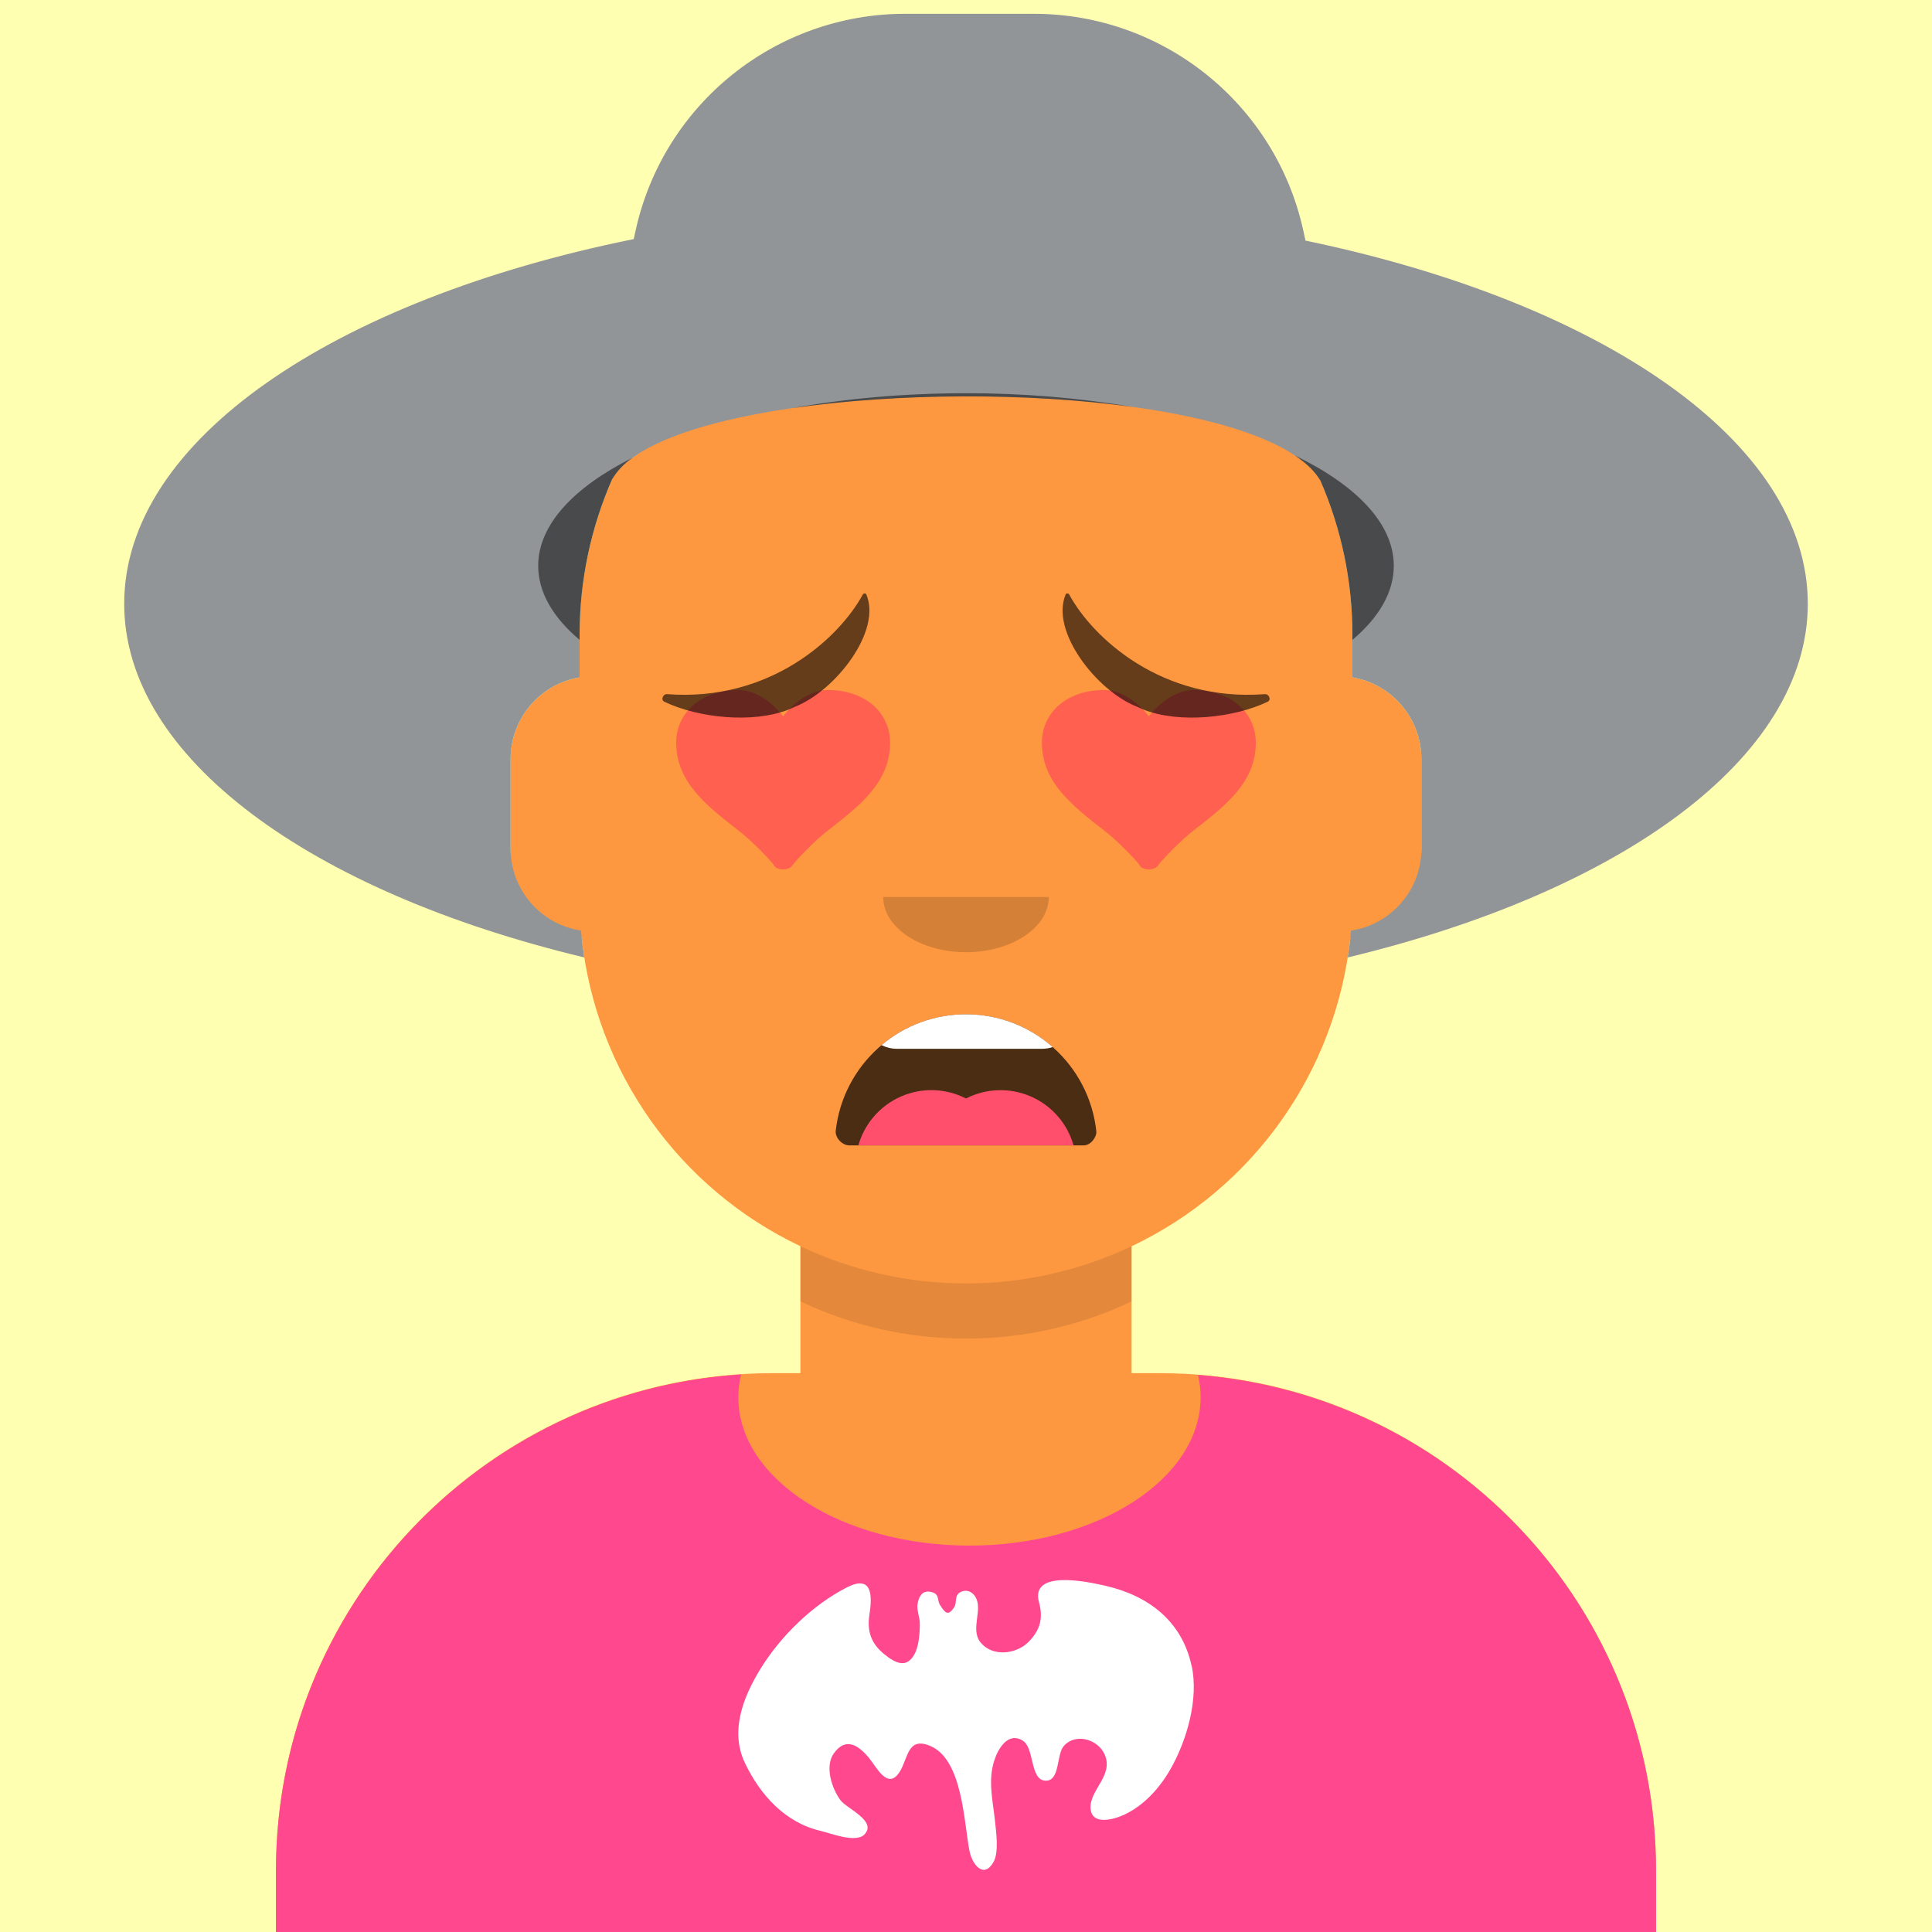
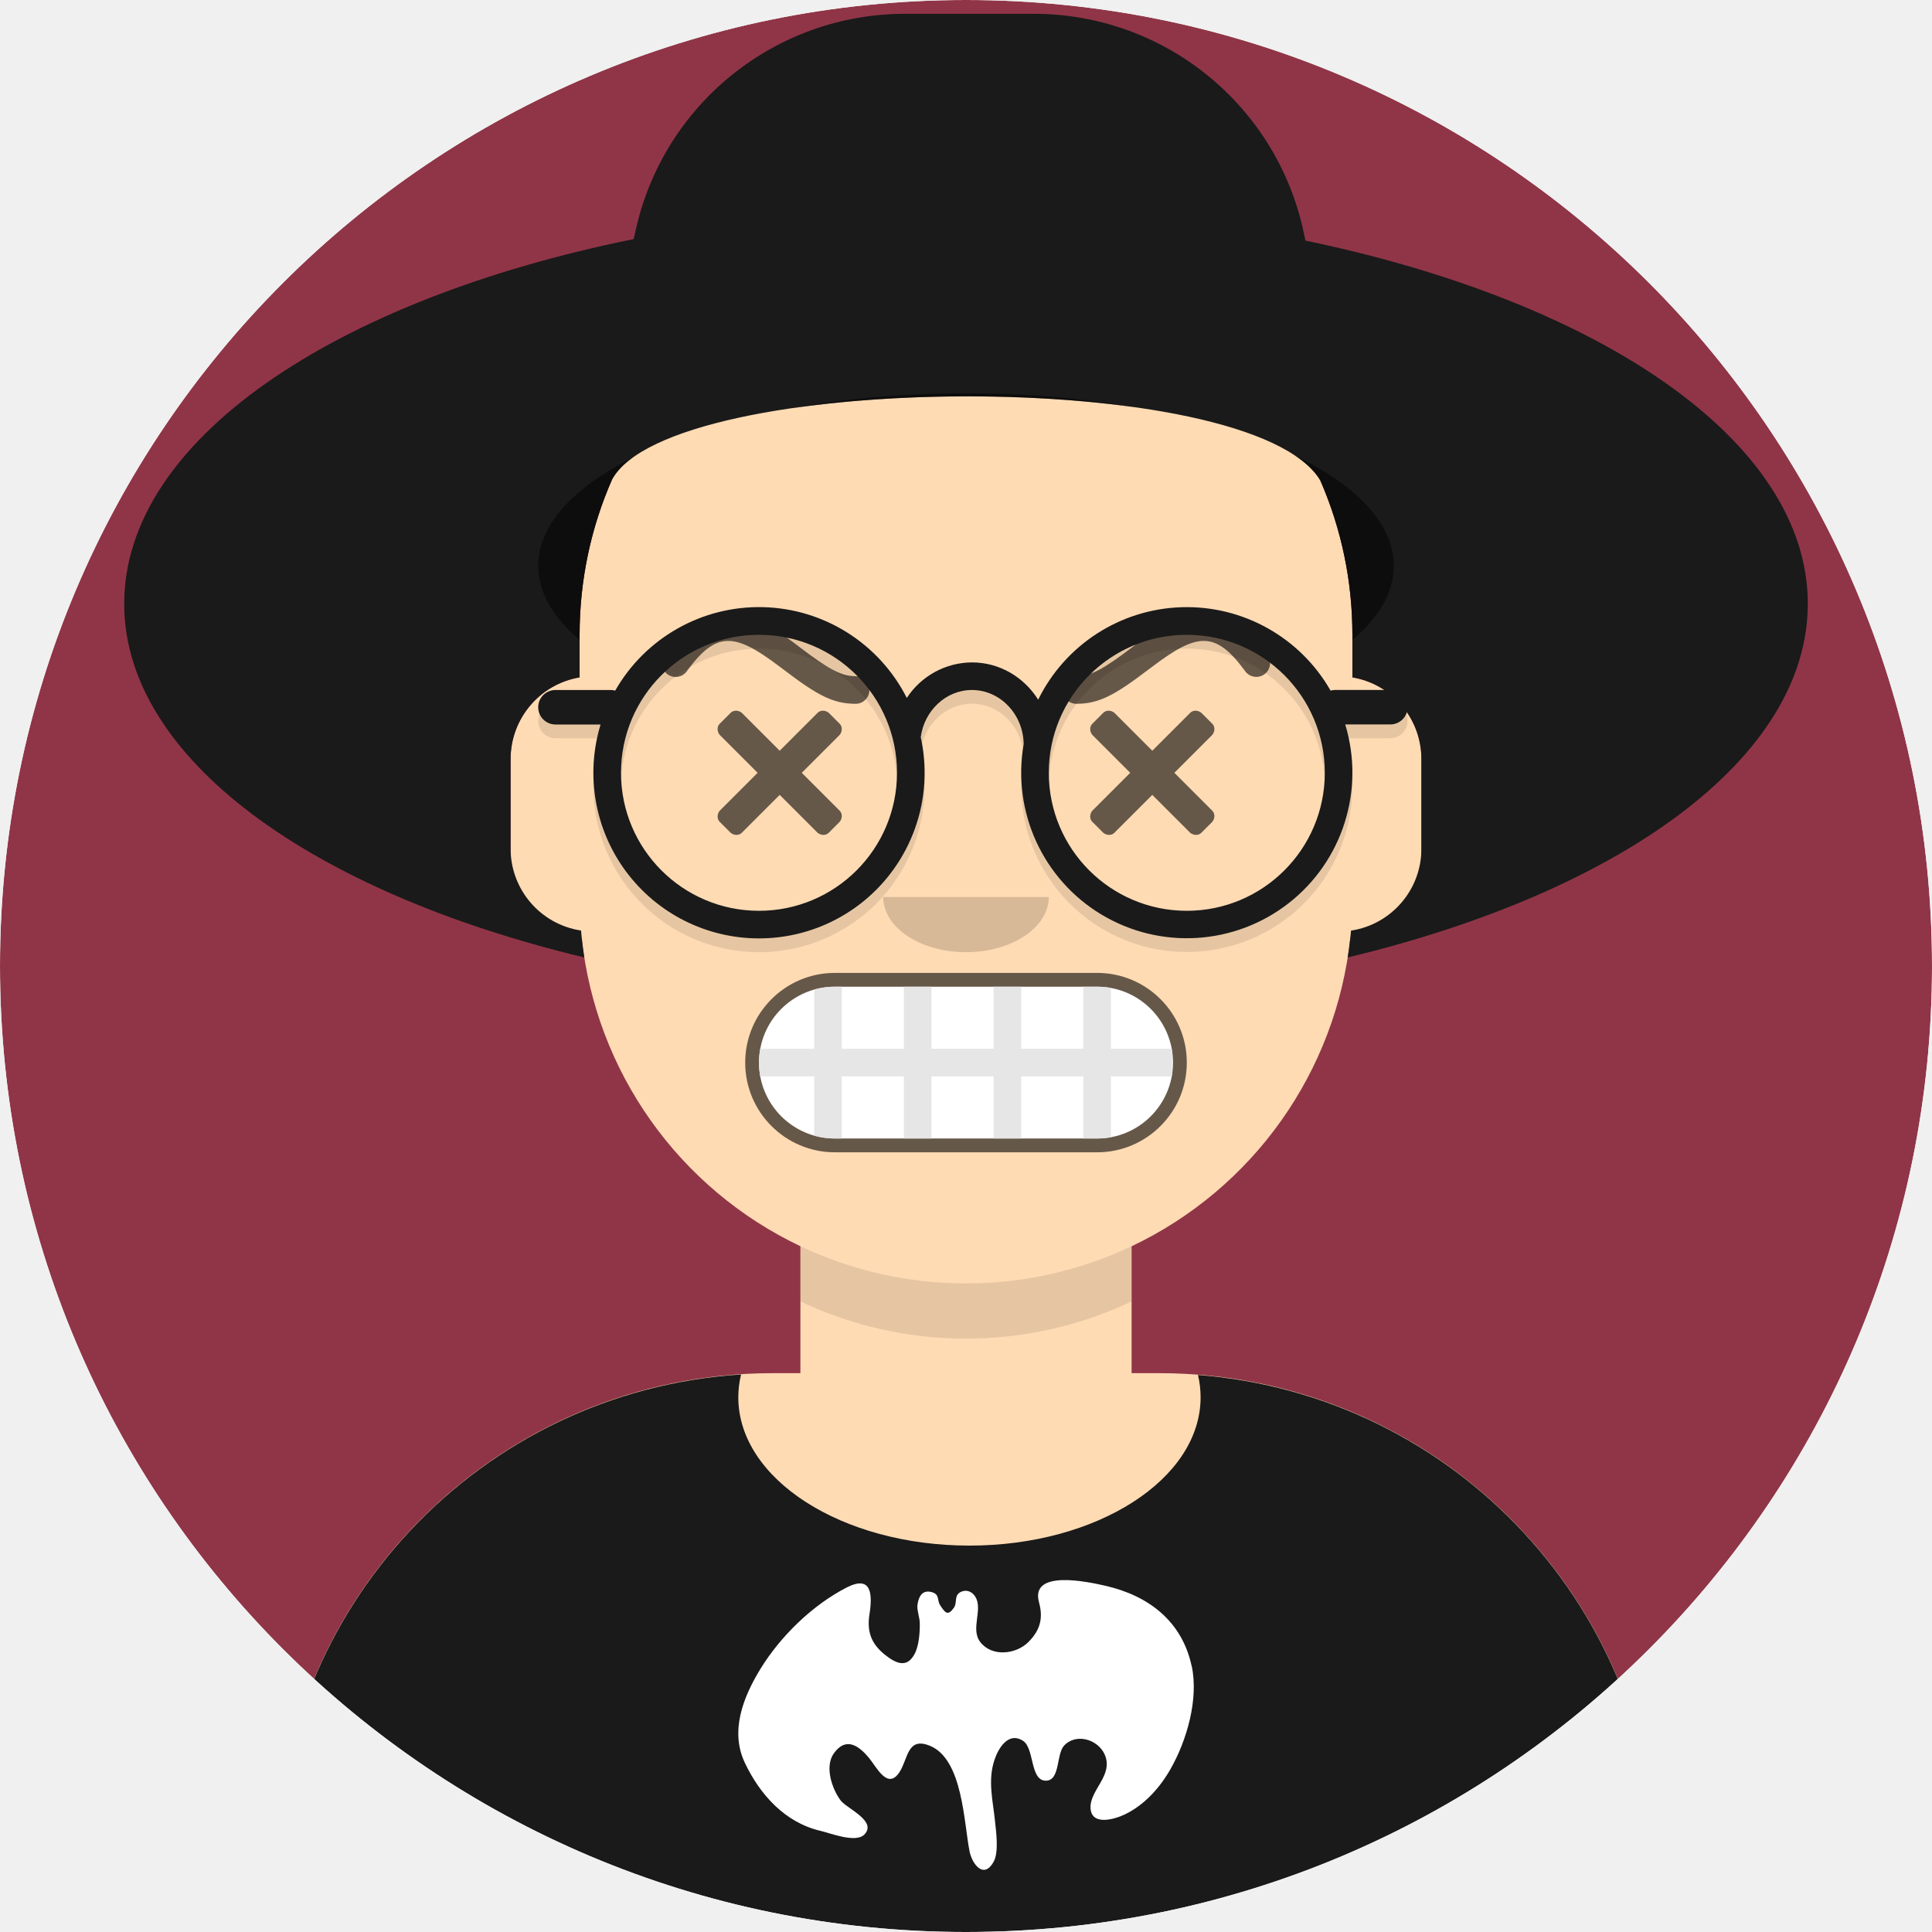
- <svg xmlns="http://www.w3.org/2000/svg" viewBox="0 0 280 280" fill="none" shape-rendering="auto">
-   <mask id="viewboxMask">
-     <rect width="280" height="280" rx="0" ry="0" x="0" y="0" fill="#fff" />
-   </mask>
-   <g mask="url(#viewboxMask)">
-     <rect fill="#ffffb1" width="280" height="280" x="0" y="0" />
-     <g transform="translate(8)">
-       <path d="M132 36a56 56 0 0 0-56 56v6.17A12 12 0 0 0 66 110v14a12 12 0 0 0 10.3 11.88 56.04 56.04 0 0 0 31.7 44.73v18.4h-4a72 72 0 0 0-72 72v9h200v-9a72 72 0 0 0-72-72h-4v-18.39a56.04 56.04 0 0 0 31.7-44.73A12 12 0 0 0 198 124v-14a12 12 0 0 0-10-11.83V92a56 56 0 0 0-56-56Z" fill="#fd9841" />
-       <path d="M108 180.61v8a55.79 55.79 0 0 0 24 5.39c8.59 0 16.73-1.93 24-5.39v-8a55.79 55.79 0 0 1-24 5.39 55.79 55.79 0 0 1-24-5.39Z" fill="#000" fill-opacity=".1" />
-       <g transform="translate(0 170)">
-         <path d="M132.5 54C151 54 166 44.37 166 32.5c0-1.1-.13-2.18-.38-3.23A72 72 0 0 1 232 101.05V110H32v-8.95A72 72 0 0 1 99.4 29.2a14.1 14.1 0 0 0-.4 3.3C99 44.37 114 54 132.5 54Z" fill="#ff488e" />
-         <g transform="translate(77 58)">
-           <path fill-rule="evenodd" clip-rule="evenodd" d="M87.69 13.4c-1.4-6.43-6.21-10.15-12.5-11.58-2.53-.58-10.92-2.4-9.61 2.4.6 2.18.26 3.97-1.55 5.77-1.77 1.76-5.24 2.2-6.96-.01-1.47-1.9.43-4.72-.72-6.57-.44-.71-1.21-1.08-2.03-.73-1.14.5-.53 1.56-1.07 2.32-.85 1.2-1.24.83-2-.37-.49-.76-.02-1.58-1.26-1.9-1.43-.37-1.9.83-2.03 1.92-.08.69.32 1.8.34 2.5.03 1.35-.1 3.31-.73 4.52-1.12 2.14-2.7 1.45-4.38.1-1.98-1.6-2.56-3.39-2.18-5.82.46-2.92.3-5.71-3.28-3.89-5.02 2.57-9.68 7.14-12.59 11.92-2.44 4.02-4.36 8.9-2.2 13.48 2.21 4.67 5.86 8.69 10.97 9.88 1.32.3 5.09 1.81 6.34.55 1.95-1.96-2.54-3.78-3.43-4.97-1.26-1.7-2.34-4.92-.96-6.83 1.76-2.43 3.6-1.08 5.05.64 1.13 1.35 2.75 4.82 4.5 2.02 1.21-1.93 1.1-5.1 4.4-3.72 4.73 1.98 4.87 11.12 5.71 15.3.37 1.82 2.04 4.06 3.47 1.52.8-1.4.37-4.42.22-5.86-.3-2.99-1.08-5.92-.1-8.88.55-1.71 2-4.16 4.12-2.84 1.73 1.06 1 5.81 3.35 5.8 2.07 0 1.5-3.79 2.6-5.04 1.69-1.9 4.92-1 5.92 1.25 1.33 3.03-2.2 5.13-2.05 7.79.16 2.59 3.5 1.58 4.9.92 2.87-1.35 5.11-3.85 6.67-6.57 2.4-4.2 4.13-10.22 3.08-15.03" fill="#fff" />
+ <svg xmlns="http://www.w3.org/2000/svg" viewBox="0 0 512 512" width="512" height="512">
+   <defs>
+     <clipPath id="fc">
+       <circle cx="256" cy="256" r="256" />
+     </clipPath>
+   </defs>
+   <g clip-path="url(#fc)">
+     <svg viewBox="0 0 280 280" width="512" height="512" preserveAspectRatio="xMidYMid meet">
+       <mask id="viewboxMask">
+         <rect width="280" height="280" rx="0" ry="0" x="0" y="0" fill="#fff" />
+       </mask>
+       <g mask="url(#viewboxMask)">
+         <rect fill="#903547" width="280" height="280" x="0" y="0" />
+         <g transform="translate(8)">
+           <path d="M132 36a56 56 0 0 0-56 56v6.17A12 12 0 0 0 66 110v14a12 12 0 0 0 10.3 11.88 56.04 56.04 0 0 0 31.7 44.73v18.4h-4a72 72 0 0 0-72 72v9h200v-9a72 72 0 0 0-72-72h-4v-18.39a56.04 56.04 0 0 0 31.7-44.73A12 12 0 0 0 198 124v-14a12 12 0 0 0-10-11.83V92a56 56 0 0 0-56-56Z" fill="#ffdbb4" />
+           <path d="M108 180.61v8a55.79 55.79 0 0 0 24 5.39c8.59 0 16.73-1.93 24-5.39v-8a55.79 55.79 0 0 1-24 5.39 55.79 55.79 0 0 1-24-5.39Z" fill="#000" fill-opacity=".1" />
+           <g transform="translate(0 170)">
+             <path d="M132.5 54C151 54 166 44.37 166 32.5c0-1.1-.13-2.18-.38-3.23A72 72 0 0 1 232 101.05V110H32v-8.95A72 72 0 0 1 99.4 29.2a14.1 14.1 0 0 0-.4 3.3C99 44.37 114 54 132.5 54Z" fill="#1a1a1a" />
+             <g transform="translate(77 58)">
+               <path fill-rule="evenodd" clip-rule="evenodd" d="M87.69 13.4c-1.4-6.43-6.21-10.15-12.5-11.58-2.53-.58-10.92-2.4-9.61 2.4.6 2.18.26 3.97-1.55 5.77-1.77 1.76-5.24 2.2-6.96-.01-1.47-1.9.43-4.72-.72-6.57-.44-.71-1.21-1.08-2.03-.73-1.14.5-.53 1.56-1.07 2.32-.85 1.2-1.24.83-2-.37-.49-.76-.02-1.58-1.26-1.9-1.43-.37-1.9.83-2.03 1.92-.08.69.32 1.8.34 2.5.03 1.35-.1 3.31-.73 4.52-1.12 2.14-2.7 1.45-4.38.1-1.98-1.6-2.56-3.39-2.18-5.82.46-2.92.3-5.71-3.28-3.89-5.02 2.57-9.68 7.14-12.59 11.92-2.44 4.02-4.36 8.9-2.2 13.48 2.21 4.67 5.86 8.69 10.97 9.88 1.32.3 5.09 1.81 6.34.55 1.95-1.96-2.54-3.78-3.43-4.97-1.26-1.7-2.34-4.92-.96-6.83 1.76-2.43 3.6-1.08 5.05.64 1.13 1.35 2.75 4.82 4.5 2.02 1.21-1.93 1.1-5.1 4.4-3.72 4.73 1.98 4.87 11.12 5.71 15.3.37 1.82 2.04 4.06 3.47 1.52.8-1.4.37-4.42.22-5.86-.3-2.99-1.08-5.92-.1-8.88.55-1.71 2-4.16 4.12-2.84 1.73 1.06 1 5.81 3.35 5.8 2.07 0 1.5-3.79 2.6-5.04 1.69-1.9 4.92-1 5.92 1.25 1.33 3.03-2.2 5.13-2.05 7.79.16 2.59 3.5 1.58 4.9.92 2.87-1.35 5.11-3.85 6.67-6.57 2.4-4.2 4.13-10.22 3.08-15.03" fill="#fff" />
+             </g>
+           </g>
+           <g transform="translate(78 134)">
+             <rect x="22" y="7" width="64" height="26" rx="13" fill="#000" fill-opacity=".6" />
+             <rect x="24" y="9" width="60" height="22" rx="11" fill="#fff" />
+             <path d="M24.18 18H32V9.41A11 11 0 0 1 35 9h1v9h9V9h4v9h9V9h4v9h9V9h2c.68 0 1.35.06 2 .18V18h8.82l.05.28v3.44l-.05.28H75v8.82c-.65.12-1.32.18-2 .18h-2v-9h-9v9h-4v-9h-9v9h-4v-9h-9v9h-1a11 11 0 0 1-3-.41V22h-7.82a11.06 11.06 0 0 1 0-4Z" fill="#E6E6E6" />
+           </g>
+           <g transform="translate(104 122)">
+             <path fill-rule="evenodd" clip-rule="evenodd" d="M16 8c0 4.42 5.37 8 12 8s12-3.58 12-8" fill="#000" fill-opacity=".16" />
+           </g>
+           <g transform="translate(76 90)">
+             <path d="M34.5 30.7 29 25.2l-5.5 5.5c-.4.4-1.1.4-1.6 0l-1.6-1.6c-.4-.4-.4-1.1 0-1.6l5.5-5.5-5.5-5.5c-.4-.5-.4-1.2 0-1.6l1.6-1.6c.4-.4 1.1-.4 1.6 0l5.5 5.5 5.5-5.5c.4-.4 1.1-.4 1.6 0l1.6 1.6c.4.4.4 1.1 0 1.6L32.2 22l5.5 5.5c.4.4.4 1.1 0 1.6l-1.6 1.6c-.4.4-1.1.4-1.6 0ZM88.5 30.7 83 25.2l-5.5 5.5c-.4.4-1.1.4-1.6 0l-1.6-1.6c-.4-.4-.4-1.1 0-1.6l5.5-5.5-5.5-5.5c-.4-.5-.4-1.2 0-1.6l1.6-1.6c.4-.4 1.1-.4 1.6 0l5.5 5.5 5.5-5.5c.4-.4 1.1-.4 1.6 0l1.6 1.6c.4.4.4 1.1 0 1.6L86.2 22l5.5 5.5c.4.4.4 1.1 0 1.6l-1.6 1.6c-.4.4-1.1.4-1.6 0Z" fill="#000" fill-opacity=".6" />
+           </g>
+           <g transform="translate(76 82)">
+             <path d="M15.61 15.18c4.24-5.76 6.88-5.48 13.31-.62l.67.5C34.41 18.73 36.7 20 40 20a2 2 0 1 0 0-4c-2.07 0-3.9-1.02-7.99-4.12l-.68-.52C27.57 8.53 25.37 7.3 22.63 7c-3.68-.4-7.05 1.48-10.24 5.83a2 2 0 1 0 3.22 2.36ZM96.39 15.18c-4.24-5.76-6.88-5.48-13.31-.62l-.67.5C77.58 18.73 75.29 20 72 20a2 2 0 1 1 0-4c2.07 0 3.9-1.02 7.99-4.12l.68-.52c3.76-2.83 5.96-4.07 8.7-4.37 3.68-.4 7.05 1.48 10.24 5.83a2 2 0 1 1-3.22 2.36Z" fill="#000" fill-opacity=".6" />
+           </g>
+           <g transform="translate(-1)">
+             <path d="M188.32 138.76C227.9 129.26 255 109.87 255 87.5c0-23.5-29.92-43.72-72.8-52.63l-.31-1.43A40 40 0 0 0 142.82 2h-18.64a40 40 0 0 0-39.07 31.44l-.27 1.21C41.41 43.45 11 63.8 11 87.5c0 22.37 27.1 41.76 66.68 51.26-.2-1.28-.36-2.58-.47-3.9A12 12 0 0 1 67 123v-13a12 12 0 0 1 10-11.83V92c0-8 1.68-15.62 4.7-22.51 8.61-15.69 92.73-16.49 102.66.16A55.82 55.82 0 0 1 189 92v6.17A12 12 0 0 1 199 110v13a12 12 0 0 1-10.2 11.87 56.06 56.06 0 0 1-.48 3.9Z" fill="#1a1a1a" />
+             <path d="M189 92.74c3.85-3.25 6-6.9 6-10.74 0-6.08-5.38-11.65-14.32-15.98 1.64 1.1 2.9 2.3 3.68 3.63A55.82 55.82 0 0 1 189 92v.74ZM157.26 58.99a144.36 144.36 0 0 0-24.26-2c-8.98 0-17.52.78-25.22 2.17 15.16-2.2 34.11-2.3 49.48-.17ZM84.69 66.33C76.12 70.62 71 76.07 71 82c0 3.85 2.15 7.49 6 10.74V92c0-8 1.68-15.62 4.7-22.51a9.94 9.94 0 0 1 2.99-3.16Z" fill="#000" fill-opacity=".5" />
+           </g>
+           <g transform="translate(49 72)" />
+           <g transform="translate(62 42)">
+             <g fill-rule="evenodd" clip-rule="evenodd">
+               <path d="M40 96a24 24 0 0 1-22.96-31H10.5a2.5 2.5 0 0 1 0-5h8c.23 0 .45.03.66.09a24 24 0 0 1 42.26 1.06A11.36 11.36 0 0 1 70.86 56c4.01 0 7.55 2.14 9.6 5.4a24 24 0 0 1 42.38-1.31c.2-.06.43-.1.66-.1h8a2.5 2.5 0 1 1 0 5h-6.54a24 24 0 1 1-46.6 2.83c-.08-4.37-3.45-7.83-7.5-7.83-3.73 0-6.89 2.94-7.42 6.83A24 24 0 0 1 40 96Zm0-4a20 20 0 1 0 0-40 20 20 0 0 0 0 40Zm82-20a20 20 0 1 1-40 0 20 20 0 0 1 40 0Z" fill="#000" fill-opacity=".1" />
+               <path d="M40 94a24 24 0 0 1-22.96-31H10.5a2.5 2.5 0 0 1 0-5h8c.23 0 .45.03.66.09a24 24 0 0 1 42.26 1.06A11.36 11.36 0 0 1 70.86 54c4.01 0 7.55 2.14 9.6 5.4a24 24 0 0 1 42.38-1.31c.2-.06.43-.1.66-.1h8a2.5 2.5 0 1 1 0 5h-6.54a24 24 0 1 1-46.6 2.84c-.08-4.37-3.45-7.83-7.5-7.83-3.73 0-6.89 2.94-7.42 6.83A24 24 0 0 1 40 94Zm0-4a20 20 0 1 0 0-40 20 20 0 0 0 0 40Zm82-20a20 20 0 1 1-40 0 20 20 0 0 1 40 0Z" fill="#1a1a1a" />
+             </g>
+           </g>
        </g>
      </g>
-       <g transform="translate(78 134)">
-         <path fill-rule="evenodd" clip-rule="evenodd" d="M35.12 29.87a19 19 0 0 1 37.77.09c.08.77-.77 2.04-1.85 2.04H37.1C36 32 35 30.82 35.12 29.87Z" fill="#000" fill-opacity=".7" />
-         <path d="M69.59 32H38.4a11 11 0 0 1 15.6-6.8A11 11 0 0 1 69.59 32Z" fill="#FF4F6D" />
-         <path d="M66.57 17.75A5 5 0 0 1 65 18H44c-.8 0-1.57-.2-2.24-.53A18.92 18.92 0 0 1 54 13c4.82 0 9.22 1.8 12.57 4.75Z" fill="#fff" />
-       </g>
-       <g transform="translate(104 122)">
-         <path fill-rule="evenodd" clip-rule="evenodd" d="M16 8c0 4.42 5.37 8 12 8s12-3.58 12-8" fill="#000" fill-opacity=".16" />
-       </g>
-       <g transform="translate(76 90)">
-         <path d="M35.96 10c-2.55 0-5.08 1.98-6.46 3.82-1.39-1.84-3.9-3.82-6.46-3.82-5.49 0-9.04 3.33-9.04 7.64 0 5.73 4.41 9.13 9.04 12.74 1.66 1.23 4.78 4.4 5.17 5.1.38.68 2.1.7 2.58 0 .48-.73 3.51-3.87 5.17-5.1 4.63-3.6 9.04-7 9.04-12.74 0-4.3-3.55-7.64-9.04-7.64ZM88.96 10c-2.55 0-5.08 1.98-6.46 3.82-1.39-1.84-3.9-3.82-6.46-3.82-5.49 0-9.04 3.33-9.04 7.64 0 5.73 4.41 9.13 9.04 12.74 1.65 1.23 4.78 4.4 5.17 5.1.38.68 2.1.7 2.58 0 .48-.73 3.51-3.87 5.17-5.1 4.63-3.6 9.04-7 9.04-12.74 0-4.3-3.55-7.64-9.04-7.64Z" fill="#FF5353" fill-opacity=".8" />
-       </g>
-       <g transform="translate(76 82)">
-         <path d="m31.23 20.42-.9.4c-5.25 2.09-13.2 1.21-18.05-1.12-.57-.27-.18-1.15.4-1.1 14.92 1.14 24.96-8.15 28.37-14.45.1-.18.41-.2.49-.03 2.3 5.32-4.45 13.98-10.3 16.3ZM80.77 20.42l.9.4c5.25 2.09 13.2 1.21 18.05-1.12.57-.27.18-1.15-.4-1.1-14.92 1.14-24.96-8.15-28.37-14.45-.1-.18-.41-.2-.49-.03-2.3 5.32 4.45 13.98 10.3 16.3Z" fill-rule="evenodd" clip-rule="evenodd" fill="#000" fill-opacity=".6" />
-       </g>
-       <g transform="translate(-1)">
-         <path d="M188.32 138.76C227.9 129.26 255 109.87 255 87.5c0-23.5-29.92-43.72-72.8-52.63l-.31-1.43A40 40 0 0 0 142.82 2h-18.64a40 40 0 0 0-39.07 31.44l-.27 1.21C41.41 43.45 11 63.8 11 87.5c0 22.37 27.1 41.76 66.68 51.26-.2-1.28-.36-2.58-.47-3.9A12 12 0 0 1 67 123v-13a12 12 0 0 1 10-11.83V92c0-8 1.68-15.62 4.7-22.51 8.61-15.69 92.73-16.49 102.66.16A55.82 55.82 0 0 1 189 92v6.17A12 12 0 0 1 199 110v13a12 12 0 0 1-10.2 11.87 56.06 56.06 0 0 1-.48 3.9Z" fill="#929598" />
-         <path d="M189 92.74c3.85-3.25 6-6.9 6-10.74 0-6.08-5.38-11.65-14.32-15.98 1.64 1.1 2.9 2.3 3.68 3.63A55.82 55.82 0 0 1 189 92v.74ZM157.26 58.99a144.36 144.36 0 0 0-24.26-2c-8.98 0-17.52.78-25.22 2.17 15.16-2.2 34.11-2.3 49.48-.17ZM84.69 66.33C76.12 70.62 71 76.07 71 82c0 3.85 2.15 7.49 6 10.74V92c0-8 1.68-15.62 4.7-22.51a9.94 9.94 0 0 1 2.99-3.16Z" fill="#000" fill-opacity=".5" />
-       </g>
-       <g transform="translate(49 72)" />
-       <g transform="translate(62 42)" />
-     </g>
+     </svg>
  </g>
</svg>
